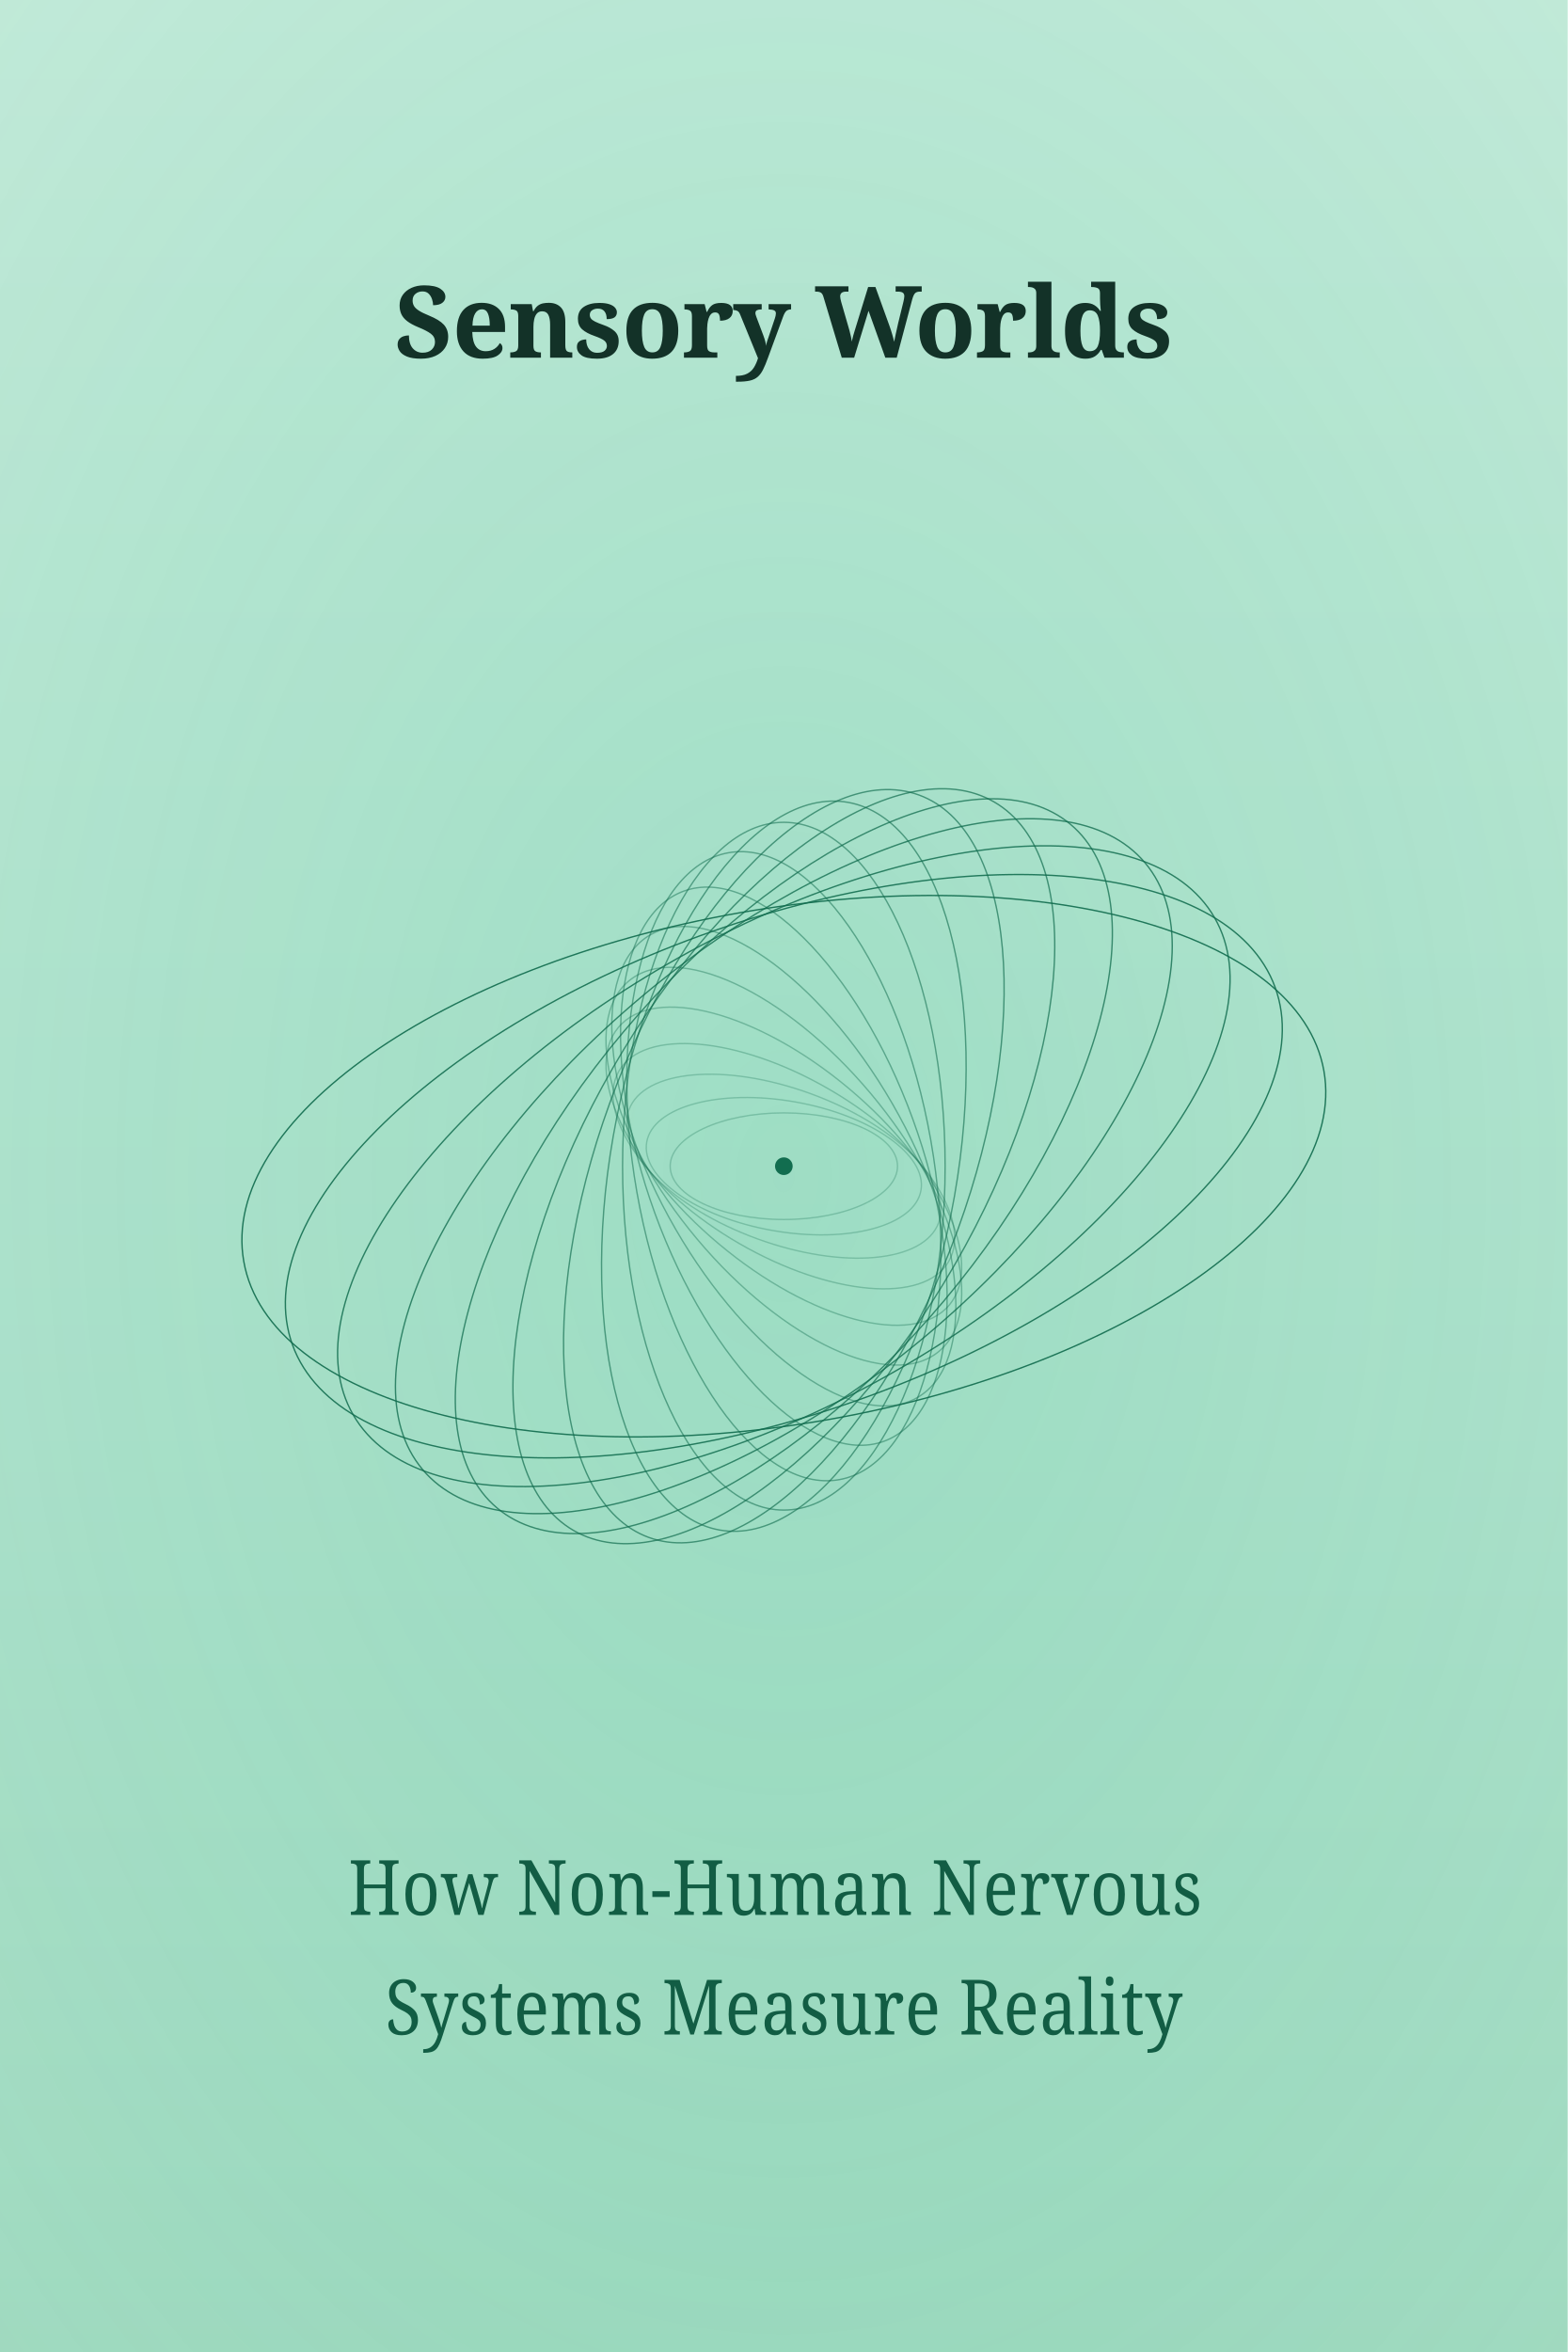
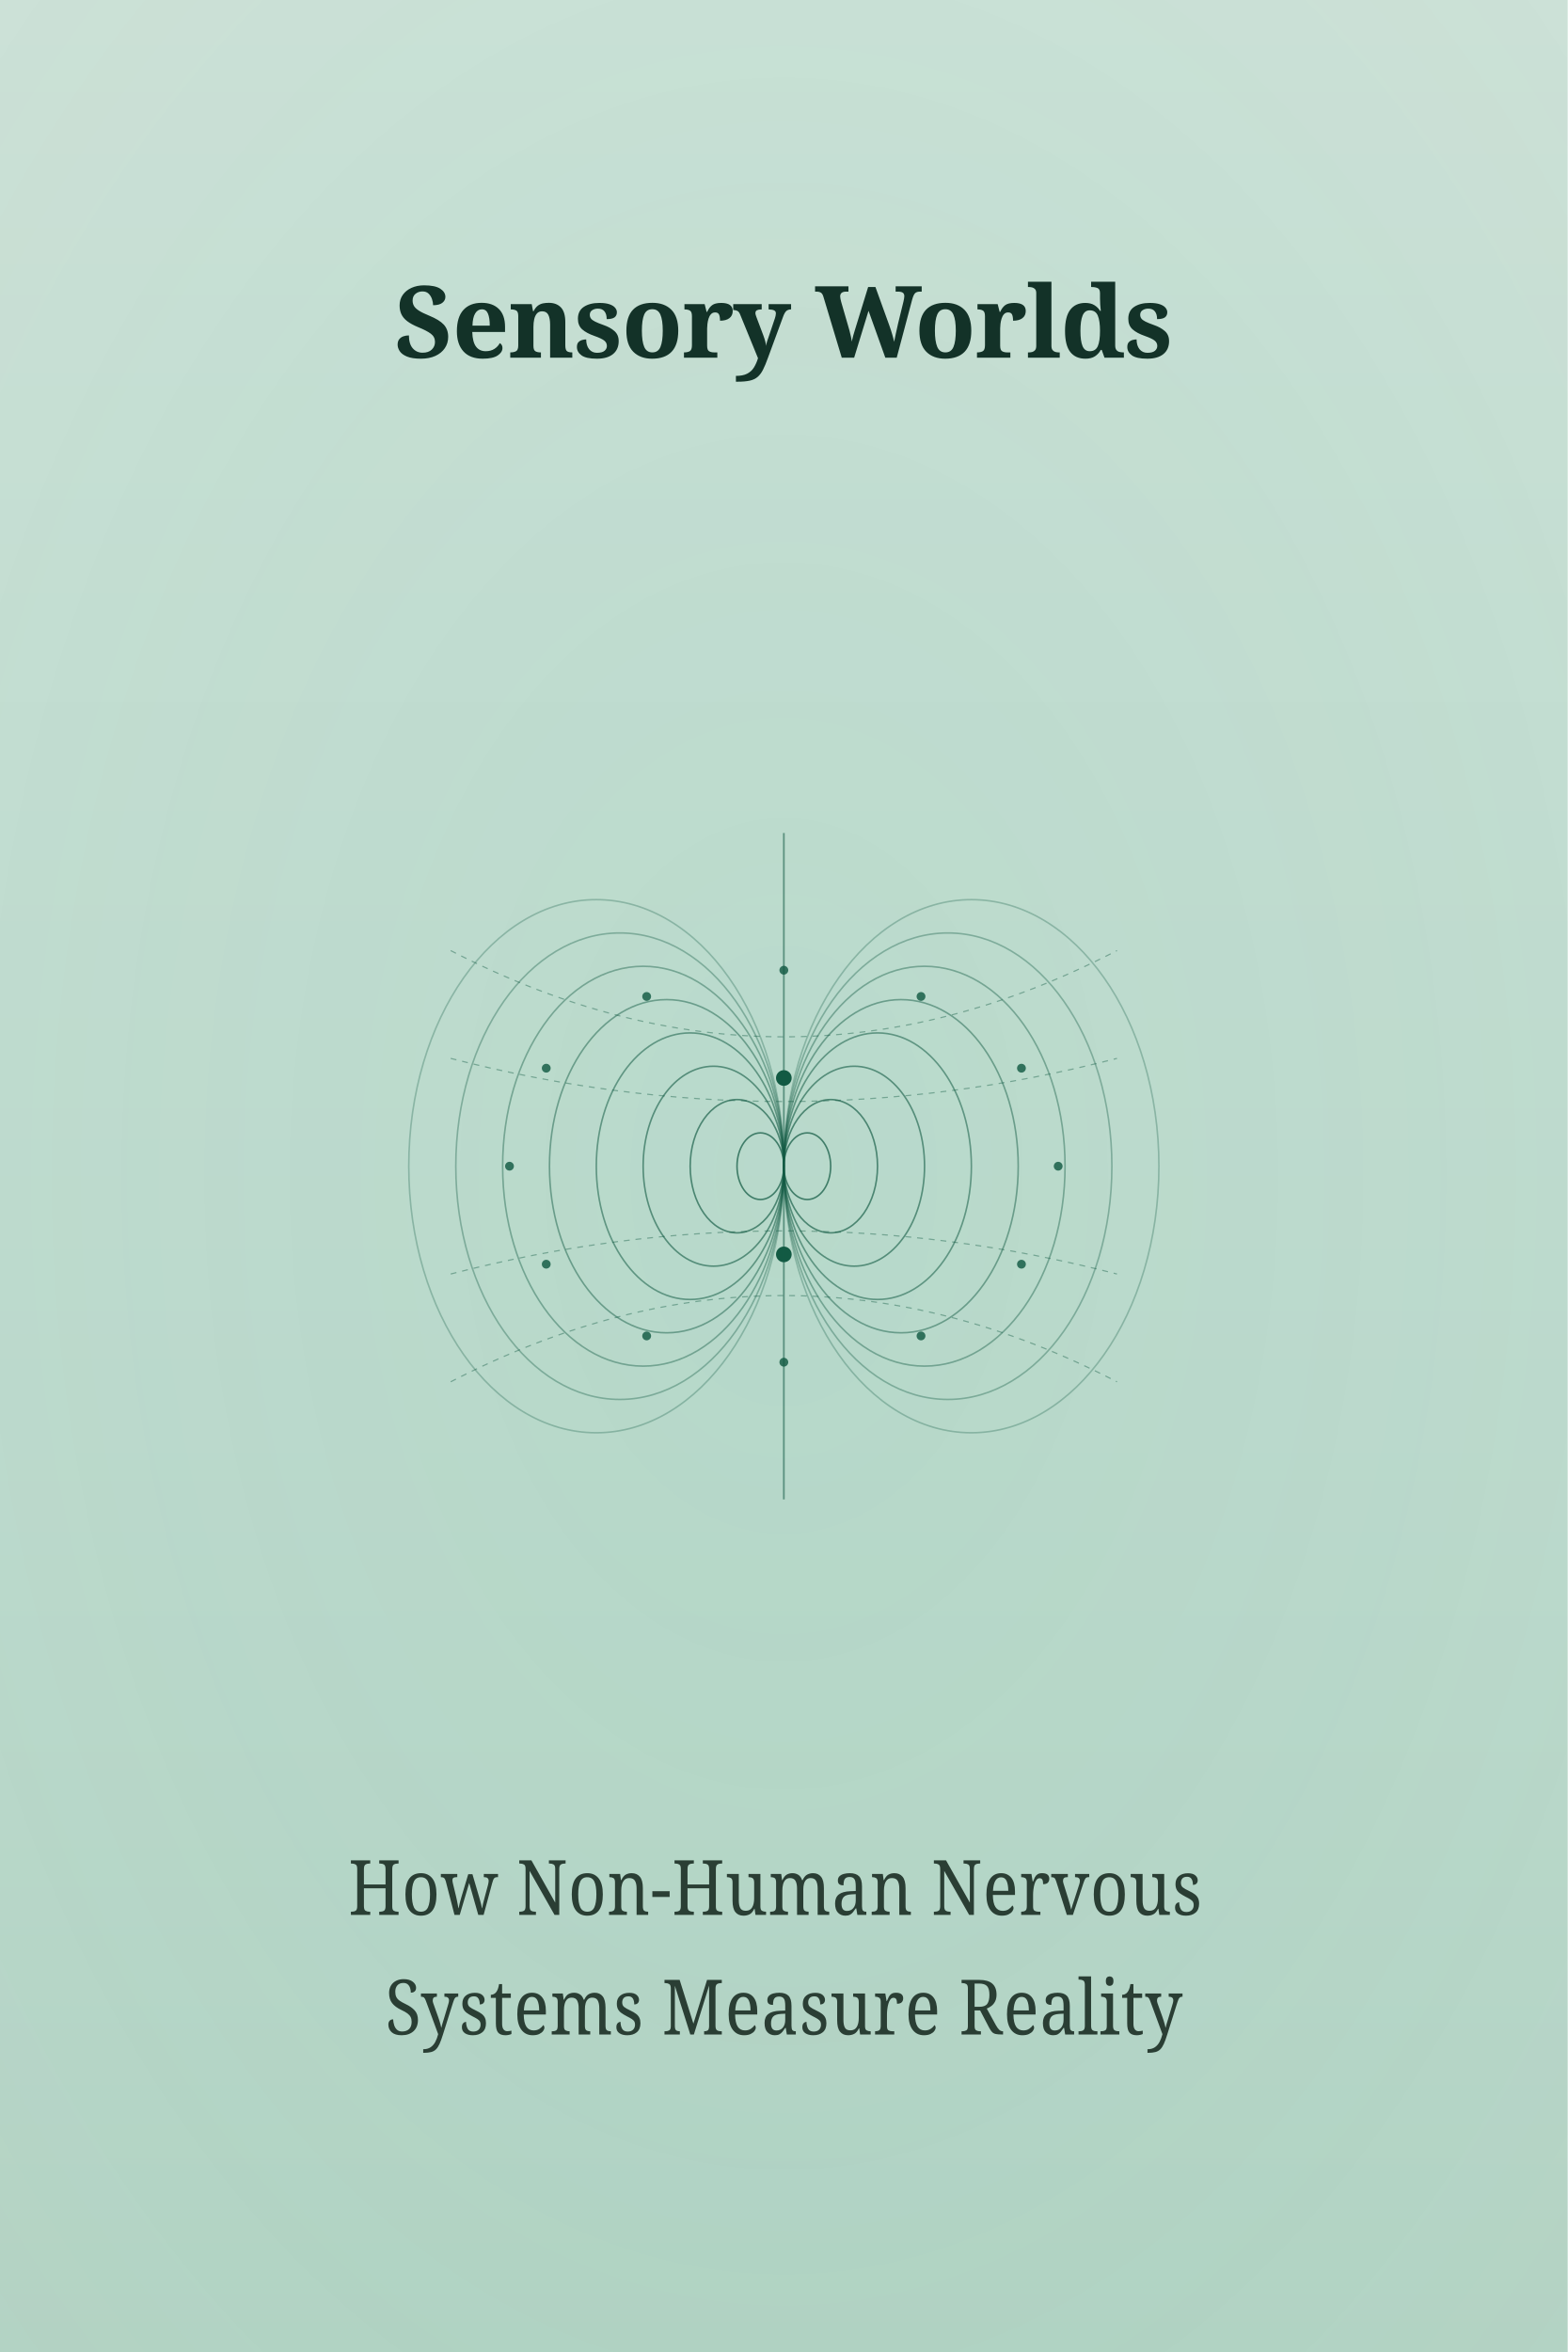
<svg xmlns="http://www.w3.org/2000/svg" viewBox="0 0 1600 2400" width="100%" height="100%">
  <defs>
    <linearGradient id="bg-sensory-worlds" x1="0%" y1="0%" x2="0%" y2="100%">
-       <stop offset="0%" stop-color="#c7ebdb" />
-       <stop offset="60%" stop-color="#b6e3cf" />
-       <stop offset="100%" stop-color="#a5dbc2" />
+       <stop offset="0%" stop-color="#cde1d7" />
+       <stop offset="60%" stop-color="#c0dace" />
+       <stop offset="100%" stop-color="#b4d3c4" />
    </linearGradient>
    <radialGradient id="halo-sensory-worlds" cx="50%" cy="50%" r="75%">
-       <stop offset="0%" stop-color="#10b981" stop-opacity="0.16" />
-       <stop offset="55%" stop-color="#10b981" stop-opacity="0.09" />
-       <stop offset="100%" stop-color="#10b981" stop-opacity="0.03" />
+       <stop offset="0%" stop-color="#10b981" stop-opacity="0.06" />
+       <stop offset="55%" stop-color="#10b981" stop-opacity="0.03" />
+       <stop offset="100%" stop-color="#10b981" stop-opacity="0.00" />
    </radialGradient>
  </defs>
  <rect width="1600" height="2400" fill="url(#bg-sensory-worlds)" />
  <rect width="1600" height="2400" fill="url(#halo-sensory-worlds)" />
  <g text-anchor="middle">
    <text x="800" y="365" font-family="'Literata', Georgia, serif" font-size="102" font-weight="700" letter-spacing="-0.01em" fill="#133228">Sensory Worlds</text>
  </g>
-   <g class="emblem-harmonic" transform="translate(0, -210)">
-     <ellipse cx="800" cy="1400" rx="116.0" ry="54.4" transform="rotate(0 800 1400)" stroke="#126d4f" stroke-width="1.4" fill="none" opacity="0.28" />
-     <ellipse cx="800" cy="1400" rx="142.1" ry="66.6" transform="rotate(10 800 1400)" stroke="#126d4f" stroke-width="1.4" fill="none" opacity="0.28" />
-     <ellipse cx="800" cy="1400" rx="168.2" ry="78.9" transform="rotate(20 800 1400)" stroke="#126d4f" stroke-width="1.4" fill="none" opacity="0.28" />
-     <ellipse cx="800" cy="1400" rx="194.3" ry="91.1" transform="rotate(30 800 1400)" stroke="#126d4f" stroke-width="1.4" fill="none" opacity="0.31" />
-     <ellipse cx="800" cy="1400" rx="220.4" ry="103.4" transform="rotate(40 800 1400)" stroke="#126d4f" stroke-width="1.4" fill="none" opacity="0.36" />
-     <ellipse cx="800" cy="1400" rx="246.5" ry="115.6" transform="rotate(50 800 1400)" stroke="#126d4f" stroke-width="1.4" fill="none" opacity="0.40" />
-     <ellipse cx="800" cy="1400" rx="272.6" ry="127.8" transform="rotate(60 800 1400)" stroke="#126d4f" stroke-width="1.4" fill="none" opacity="0.45" />
-     <ellipse cx="800" cy="1400" rx="298.7" ry="140.1" transform="rotate(70 800 1400)" stroke="#126d4f" stroke-width="1.4" fill="none" opacity="0.49" />
-     <ellipse cx="800" cy="1400" rx="324.8" ry="152.3" transform="rotate(80 800 1400)" stroke="#126d4f" stroke-width="1.4" fill="none" opacity="0.53" />
-     <ellipse cx="800" cy="1400" rx="350.9" ry="164.6" transform="rotate(90 800 1400)" stroke="#126d4f" stroke-width="1.4" fill="none" opacity="0.57" />
-     <ellipse cx="800" cy="1400" rx="377.0" ry="176.8" transform="rotate(100 800 1400)" stroke="#126d4f" stroke-width="1.4" fill="none" opacity="0.62" />
-     <ellipse cx="800" cy="1400" rx="403.1" ry="189.0" transform="rotate(110 800 1400)" stroke="#126d4f" stroke-width="1.4" fill="none" opacity="0.67" />
-     <ellipse cx="800" cy="1400" rx="429.2" ry="201.3" transform="rotate(120 800 1400)" stroke="#126d4f" stroke-width="1.4" fill="none" opacity="0.71" />
-     <ellipse cx="800" cy="1400" rx="455.3" ry="213.5" transform="rotate(130 800 1400)" stroke="#126d4f" stroke-width="1.4" fill="none" opacity="0.75" />
-     <ellipse cx="800" cy="1400" rx="481.4" ry="225.8" transform="rotate(140 800 1400)" stroke="#126d4f" stroke-width="1.4" fill="none" opacity="0.79" />
-     <ellipse cx="800" cy="1400" rx="507.5" ry="238.0" transform="rotate(150 800 1400)" stroke="#126d4f" stroke-width="1.4" fill="none" opacity="0.84" />
-     <ellipse cx="800" cy="1400" rx="533.6" ry="250.2" transform="rotate(160 800 1400)" stroke="#126d4f" stroke-width="1.4" fill="none" opacity="0.89" />
-     <ellipse cx="800" cy="1400" rx="559.7" ry="262.5" transform="rotate(170 800 1400)" stroke="#126d4f" stroke-width="1.4" fill="none" opacity="0.92" />
-     <circle cx="800" cy="1400" r="9" fill="#126d4f" />
+   <g class="emblem-dipole" transform="translate(0, -210)">
+     <ellipse cx="776.1" cy="1400" rx="23.9" ry="34.0" stroke="#125a43" stroke-width="1.6" fill="none" opacity="0.72" />
+     <ellipse cx="823.9" cy="1400" rx="23.9" ry="34.0" stroke="#125a43" stroke-width="1.6" fill="none" opacity="0.72" />
+     <ellipse cx="752.2" cy="1400" rx="47.8" ry="68.0" stroke="#125a43" stroke-width="1.6" fill="none" opacity="0.66" />
+     <ellipse cx="847.8" cy="1400" rx="47.8" ry="68.0" stroke="#125a43" stroke-width="1.6" fill="none" opacity="0.66" />
+     <ellipse cx="728.2" cy="1400" rx="71.8" ry="102.0" stroke="#125a43" stroke-width="1.6" fill="none" opacity="0.60" />
+     <ellipse cx="871.8" cy="1400" rx="71.8" ry="102.0" stroke="#125a43" stroke-width="1.6" fill="none" opacity="0.60" />
+     <ellipse cx="704.3" cy="1400" rx="95.7" ry="136.0" stroke="#125a43" stroke-width="1.6" fill="none" opacity="0.54" />
+     <ellipse cx="895.7" cy="1400" rx="95.7" ry="136.0" stroke="#125a43" stroke-width="1.6" fill="none" opacity="0.54" />
+     <ellipse cx="680.4" cy="1400" rx="119.6" ry="170.0" stroke="#125a43" stroke-width="1.6" fill="none" opacity="0.48" />
+     <ellipse cx="919.6" cy="1400" rx="119.6" ry="170.0" stroke="#125a43" stroke-width="1.6" fill="none" opacity="0.48" />
+     <ellipse cx="656.5" cy="1400" rx="143.5" ry="204.0" stroke="#125a43" stroke-width="1.6" fill="none" opacity="0.42" />
+     <ellipse cx="943.5" cy="1400" rx="143.5" ry="204.0" stroke="#125a43" stroke-width="1.6" fill="none" opacity="0.42" />
+     <ellipse cx="632.6" cy="1400" rx="167.4" ry="238.0" stroke="#125a43" stroke-width="1.6" fill="none" opacity="0.36" />
+     <ellipse cx="967.4" cy="1400" rx="167.4" ry="238.0" stroke="#125a43" stroke-width="1.6" fill="none" opacity="0.36" />
+     <ellipse cx="608.6" cy="1400" rx="191.4" ry="272.0" stroke="#125a43" stroke-width="1.6" fill="none" opacity="0.30" />
+     <ellipse cx="991.4" cy="1400" rx="191.4" ry="272.0" stroke="#125a43" stroke-width="1.6" fill="none" opacity="0.30" />
+     <path d="M 460 1180 Q 800 1356.0 1140 1180" stroke="#125a43" stroke-width="1.2" stroke-dasharray="6,6" fill="none" opacity="0.42" />
+     <path d="M 460 1290 Q 800 1378.0 1140 1290" stroke="#125a43" stroke-width="1.2" stroke-dasharray="6,6" fill="none" opacity="0.42" />
+     <path d="M 460 1510 Q 800 1422.0 1140 1510" stroke="#125a43" stroke-width="1.2" stroke-dasharray="6,6" fill="none" opacity="0.42" />
+     <path d="M 460 1620 Q 800 1444.0 1140 1620" stroke="#125a43" stroke-width="1.2" stroke-dasharray="6,6" fill="none" opacity="0.42" />
+     <circle cx="1080.0" cy="1400.0" r="4.5" fill="#125a43" opacity="0.82" />
+     <circle cx="1042.5" cy="1500.0" r="4.5" fill="#125a43" opacity="0.82" />
+     <circle cx="940.0" cy="1573.2" r="4.5" fill="#125a43" opacity="0.82" />
+     <circle cx="800.0" cy="1600.0" r="4.5" fill="#125a43" opacity="0.82" />
+     <circle cx="660.0" cy="1573.2" r="4.5" fill="#125a43" opacity="0.82" />
+     <circle cx="557.5" cy="1500.0" r="4.5" fill="#125a43" opacity="0.82" />
+     <circle cx="520.0" cy="1400.0" r="4.5" fill="#125a43" opacity="0.82" />
+     <circle cx="557.5" cy="1300.0" r="4.5" fill="#125a43" opacity="0.82" />
+     <circle cx="660.0" cy="1226.8" r="4.5" fill="#125a43" opacity="0.82" />
+     <circle cx="800.0" cy="1200.0" r="4.5" fill="#125a43" opacity="0.82" />
+     <circle cx="940.0" cy="1226.8" r="4.5" fill="#125a43" opacity="0.82" />
+     <circle cx="1042.5" cy="1300.0" r="4.5" fill="#125a43" opacity="0.82" />
+     <circle cx="800" cy="1310" r="8" fill="#125a43" />
+     <circle cx="800" cy="1490" r="8" fill="#125a43" />
+     <line x1="800" y1="1060" x2="800" y2="1740" stroke="#125a43" stroke-width="1.8" opacity="0.55" />
  </g>
  <g text-anchor="middle" transform="translate(800, 0) scale(0.87, 1) translate(-800, 0)">
-     <text x="800" y="1954" font-family="'Literata', Georgia, serif" font-size="78" font-weight="400" letter-spacing="0.01em" fill="#125d44">
+     <text x="800" y="1954" font-family="'Literata', Georgia, serif" font-size="78" font-weight="400" letter-spacing="0.01em" fill="#2a3e34">
      <tspan x="800" dy="0">How Non-Human Nervous</tspan>
      <tspan x="800" dy="122">Systems Measure Reality</tspan>
    </text>
  </g>
</svg>
